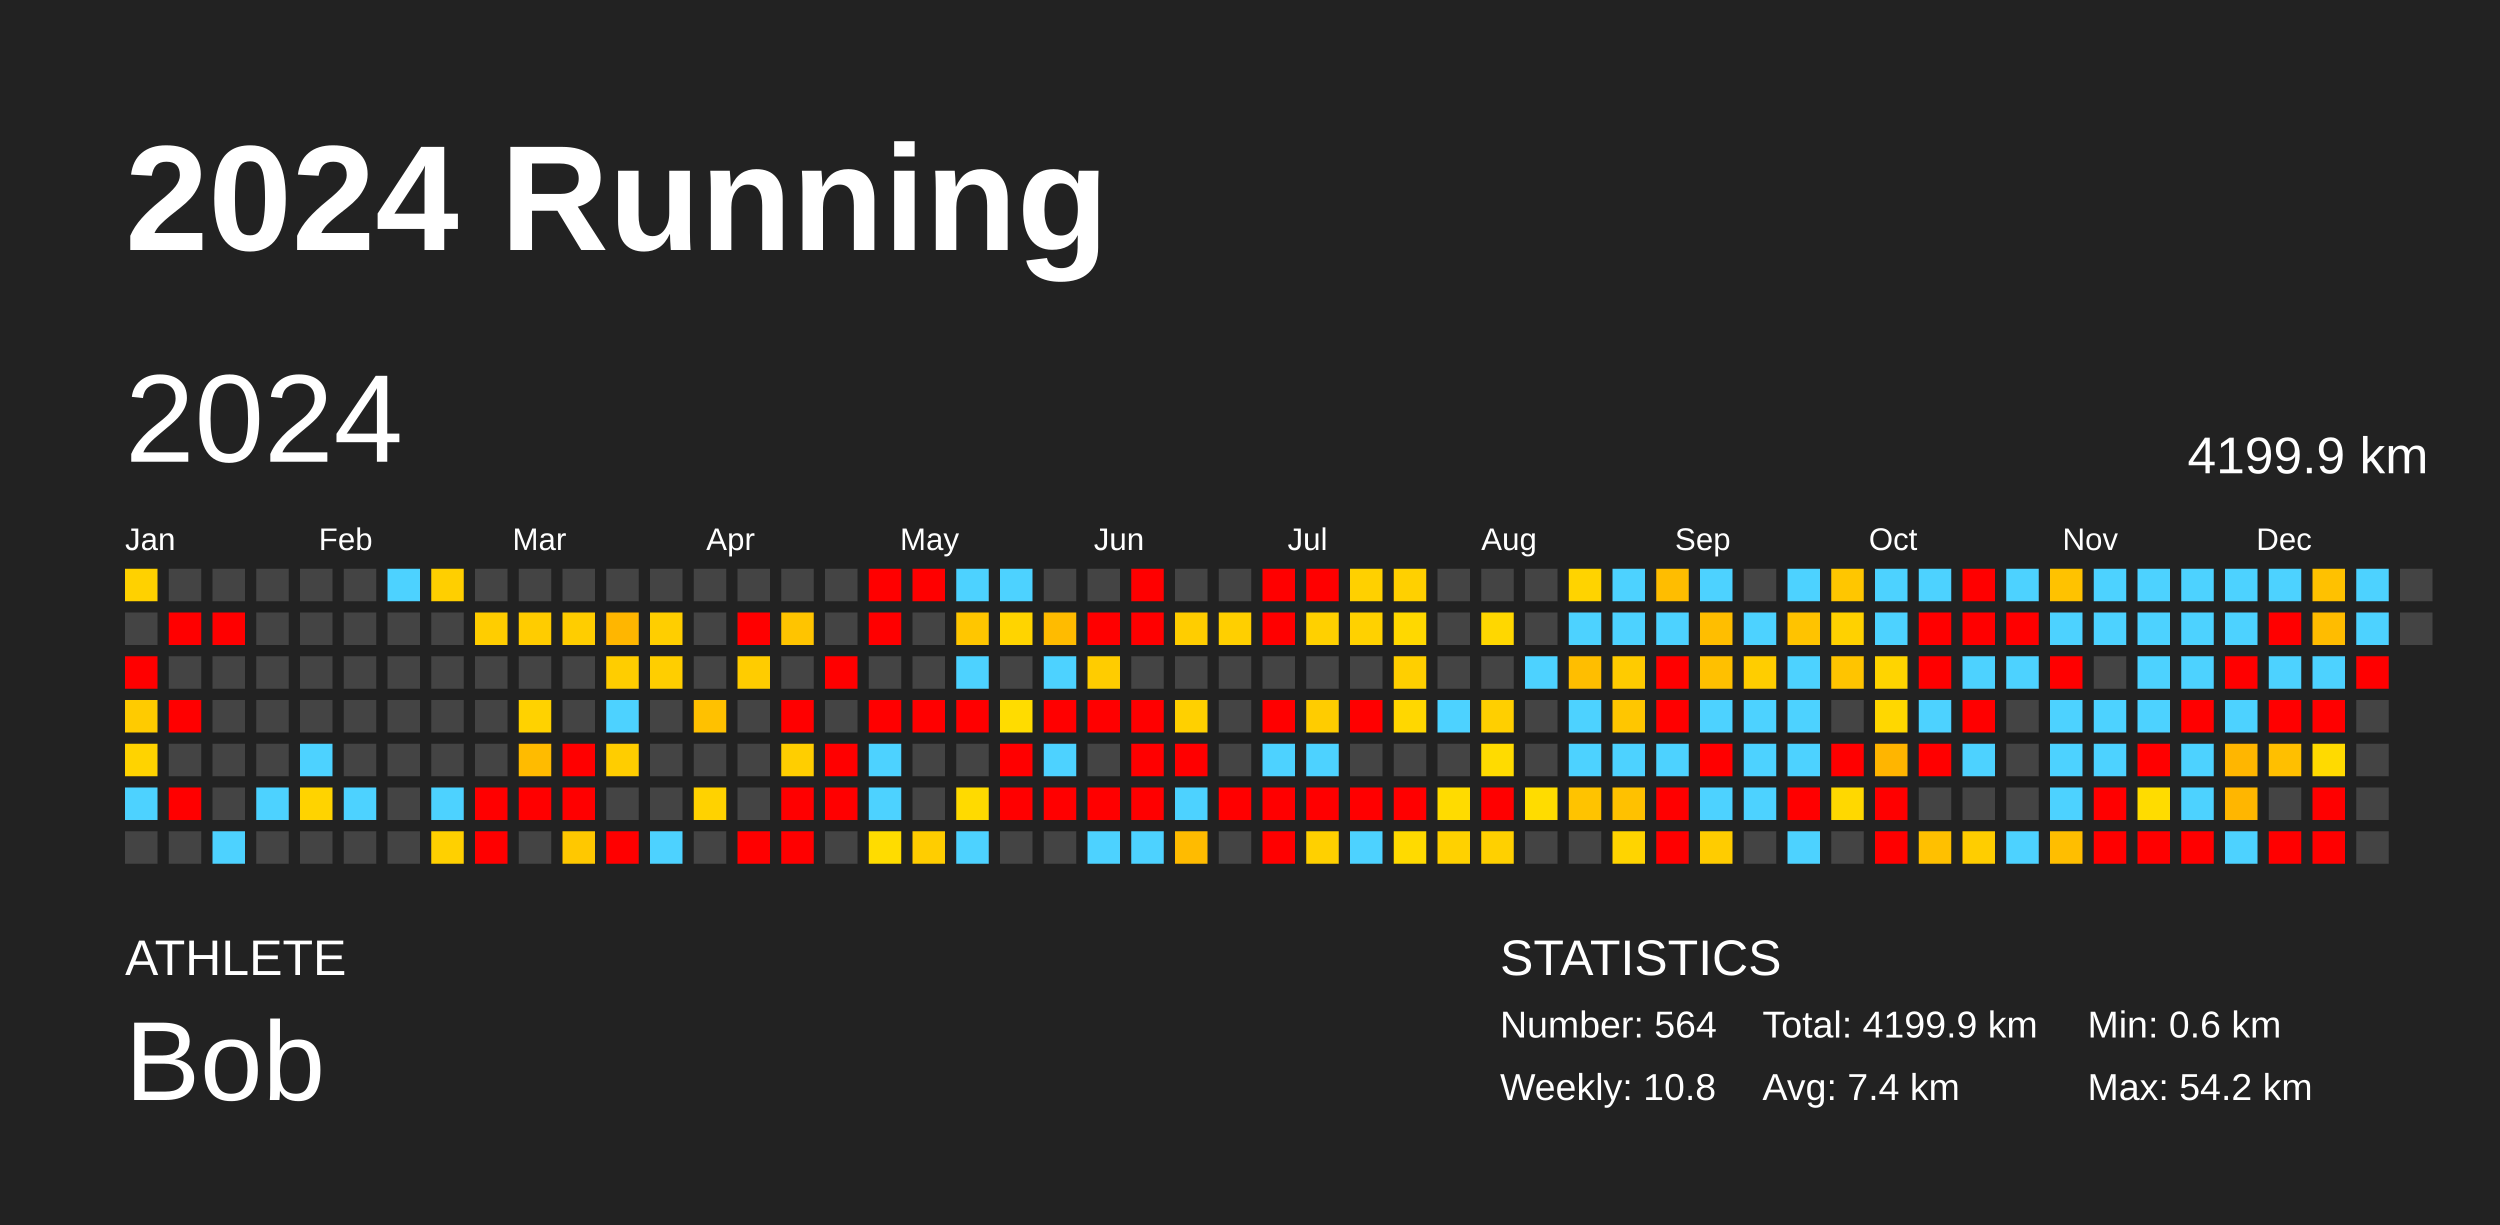
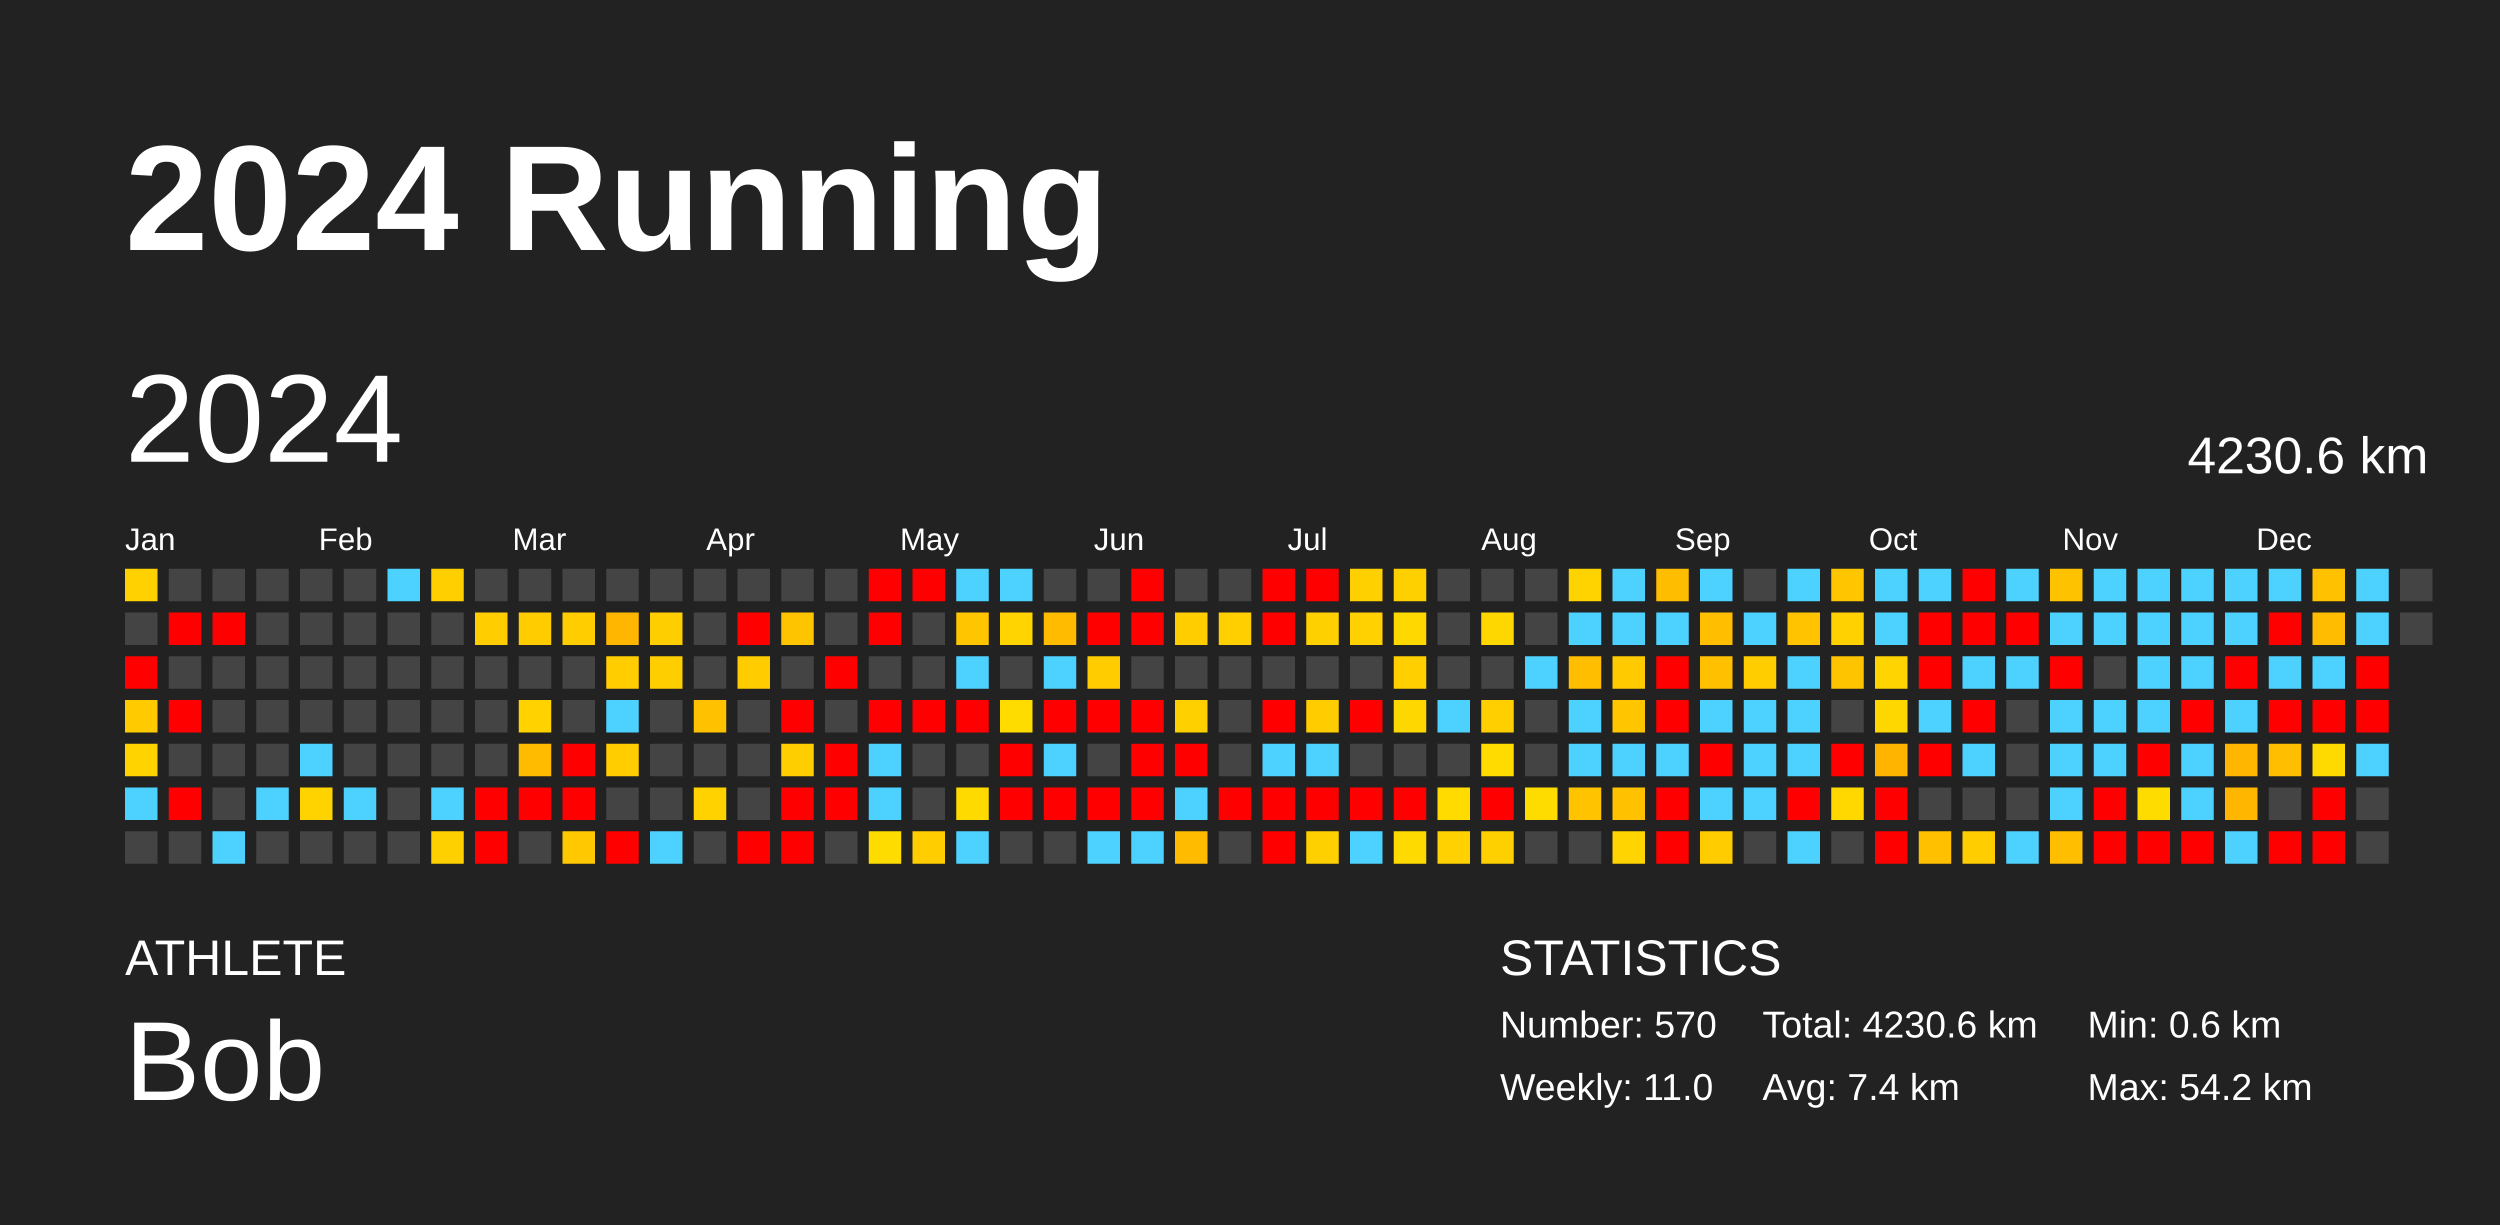
<svg xmlns="http://www.w3.org/2000/svg" baseProfile="full" height="98mm" version="1.1" viewBox="0,0,200,98" width="200mm">
  <defs />
  <rect fill="#222222" height="98" width="200" x="0" y="0" />
  <text fill="#FFFFFF" style="font-size:12px; font-family:Arial; font-weight:bold;" x="10" y="20">2024 Running</text>
  <text fill="#FFFFFF" style="font-size:4px; font-family:Arial" x="10" y="78">ATHLETE</text>
  <text fill="#FFFFFF" style="font-size:9px; font-family:Arial" x="10" y="88">Bob</text>
  <text fill="#FFFFFF" style="font-size:4px; font-family:Arial" x="120" y="78">STATISTICS</text>
-   <text fill="#FFFFFF" style="font-size:3px; font-family:Arial" x="120" y="83">Number: 564</text>
-   <text fill="#FFFFFF" style="font-size:3px; font-family:Arial" x="120" y="88">Weekly: 10.8</text>
-   <text fill="#FFFFFF" style="font-size:3px; font-family:Arial" x="141" y="83">Total: 4199.9 km</text>
+   <text fill="#FFFFFF" style="font-size:3px; font-family:Arial" x="120" y="83">Number: 570</text>
+   <text fill="#FFFFFF" style="font-size:3px; font-family:Arial" x="120" y="88">Weekly: 11.0</text>
+   <text fill="#FFFFFF" style="font-size:3px; font-family:Arial" x="141" y="83">Total: 4230.6 km</text>
  <text fill="#FFFFFF" style="font-size:3px; font-family:Arial" x="141" y="88">Avg: 7.4 km</text>
  <text fill="#FFFFFF" style="font-size:3px; font-family:Arial" x="167" y="83">Min: 0.6 km</text>
  <text fill="#FFFFFF" style="font-size:3px; font-family:Arial" x="167" y="88">Max: 54.2 km</text>
  <text dominant-baseline="hanging" fill="#FFFFFF" style="font-size:10.0px; font-family:Arial;" x="10" y="30">2024</text>
-   <text dominant-baseline="hanging" fill="#FFFFFF" style="font-size:4.125px; font-family:Arial;" x="175" y="35">4199.9 km</text>
+   <text dominant-baseline="hanging" fill="#FFFFFF" style="font-size:4.125px; font-family:Arial;" x="175" y="35">4230.6 km</text>
  <text fill="#FFFFFF" style="font-size:2.5px; font-family:Arial" x="10.0" y="44">Jan</text>
  <text fill="#FFFFFF" style="font-size:2.5px; font-family:Arial" x="25.5" y="44">Feb</text>
  <text fill="#FFFFFF" style="font-size:2.5px; font-family:Arial" x="41.0" y="44">Mar</text>
  <text fill="#FFFFFF" style="font-size:2.5px; font-family:Arial" x="56.5" y="44">Apr</text>
  <text fill="#FFFFFF" style="font-size:2.5px; font-family:Arial" x="72.0" y="44">May</text>
  <text fill="#FFFFFF" style="font-size:2.5px; font-family:Arial" x="87.5" y="44">Jun</text>
  <text fill="#FFFFFF" style="font-size:2.5px; font-family:Arial" x="103.0" y="44">Jul</text>
  <text fill="#FFFFFF" style="font-size:2.5px; font-family:Arial" x="118.5" y="44">Aug</text>
  <text fill="#FFFFFF" style="font-size:2.5px; font-family:Arial" x="134.0" y="44">Sep</text>
  <text fill="#FFFFFF" style="font-size:2.5px; font-family:Arial" x="149.5" y="44">Oct</text>
  <text fill="#FFFFFF" style="font-size:2.5px; font-family:Arial" x="165.0" y="44">Nov</text>
  <text fill="#FFFFFF" style="font-size:2.5px; font-family:Arial" x="180.5" y="44">Dec</text>
  <rect fill="#ffd100" height="2.6" width="2.6" x="10.0" y="45.5" />
  <rect fill="#444444" height="2.6" width="2.6" x="10.0" y="49.0" />
  <rect fill="red" height="2.6" width="2.6" x="10.0" y="52.5" />
  <rect fill="#ffcb00" height="2.6" width="2.6" x="10.0" y="56.0" />
  <rect fill="#ffd300" height="2.6" width="2.6" x="10.0" y="59.5" />
  <rect fill="#4dd2ff" height="2.6" width="2.6" x="10.0" y="63.0" />
  <rect fill="#444444" height="2.6" width="2.6" x="10.0" y="66.5" />
  <rect fill="#444444" height="2.6" width="2.6" x="13.5" y="45.5" />
  <rect fill="red" height="2.6" width="2.6" x="13.5" y="49.0" />
  <rect fill="#444444" height="2.6" width="2.6" x="13.5" y="52.5" />
  <rect fill="red" height="2.6" width="2.6" x="13.5" y="56.0" />
  <rect fill="#444444" height="2.6" width="2.6" x="13.5" y="59.5" />
  <rect fill="red" height="2.6" width="2.6" x="13.5" y="63.0" />
  <rect fill="#444444" height="2.6" width="2.6" x="13.5" y="66.5" />
  <rect fill="#444444" height="2.6" width="2.6" x="17.0" y="45.5" />
  <rect fill="red" height="2.6" width="2.6" x="17.0" y="49.0" />
  <rect fill="#444444" height="2.6" width="2.6" x="17.0" y="52.5" />
  <rect fill="#444444" height="2.6" width="2.6" x="17.0" y="56.0" />
  <rect fill="#444444" height="2.6" width="2.6" x="17.0" y="59.5" />
  <rect fill="#444444" height="2.6" width="2.6" x="17.0" y="63.0" />
  <rect fill="#4dd2ff" height="2.6" width="2.6" x="17.0" y="66.5" />
  <rect fill="#444444" height="2.6" width="2.6" x="20.5" y="45.5" />
  <rect fill="#444444" height="2.6" width="2.6" x="20.5" y="49.0" />
  <rect fill="#444444" height="2.6" width="2.6" x="20.5" y="52.5" />
  <rect fill="#444444" height="2.6" width="2.6" x="20.5" y="56.0" />
  <rect fill="#444444" height="2.6" width="2.6" x="20.5" y="59.5" />
  <rect fill="#4dd2ff" height="2.6" width="2.6" x="20.5" y="63.0" />
  <rect fill="#444444" height="2.6" width="2.6" x="20.5" y="66.5" />
  <rect fill="#444444" height="2.6" width="2.6" x="24.0" y="45.5" />
  <rect fill="#444444" height="2.6" width="2.6" x="24.0" y="49.0" />
  <rect fill="#444444" height="2.6" width="2.6" x="24.0" y="52.5" />
  <rect fill="#444444" height="2.6" width="2.6" x="24.0" y="56.0" />
  <rect fill="#4dd2ff" height="2.6" width="2.6" x="24.0" y="59.5" />
  <rect fill="#ffd300" height="2.6" width="2.6" x="24.0" y="63.0" />
  <rect fill="#444444" height="2.6" width="2.6" x="24.0" y="66.5" />
  <rect fill="#444444" height="2.6" width="2.6" x="27.5" y="45.5" />
  <rect fill="#444444" height="2.6" width="2.6" x="27.5" y="49.0" />
  <rect fill="#444444" height="2.6" width="2.6" x="27.5" y="52.5" />
  <rect fill="#444444" height="2.6" width="2.6" x="27.5" y="56.0" />
  <rect fill="#444444" height="2.6" width="2.6" x="27.5" y="59.5" />
  <rect fill="#4dd2ff" height="2.6" width="2.6" x="27.5" y="63.0" />
  <rect fill="#444444" height="2.6" width="2.6" x="27.5" y="66.5" />
  <rect fill="#4dd2ff" height="2.6" width="2.6" x="31.0" y="45.5" />
  <rect fill="#444444" height="2.6" width="2.6" x="31.0" y="49.0" />
  <rect fill="#444444" height="2.6" width="2.6" x="31.0" y="52.5" />
  <rect fill="#444444" height="2.6" width="2.6" x="31.0" y="56.0" />
  <rect fill="#444444" height="2.6" width="2.6" x="31.0" y="59.5" />
  <rect fill="#444444" height="2.6" width="2.6" x="31.0" y="63.0" />
  <rect fill="#444444" height="2.6" width="2.6" x="31.0" y="66.5" />
  <rect fill="#ffcf00" height="2.6" width="2.6" x="34.5" y="45.5" />
  <rect fill="#444444" height="2.6" width="2.6" x="34.5" y="49.0" />
  <rect fill="#444444" height="2.6" width="2.6" x="34.5" y="52.5" />
  <rect fill="#444444" height="2.6" width="2.6" x="34.5" y="56.0" />
  <rect fill="#444444" height="2.6" width="2.6" x="34.5" y="59.5" />
  <rect fill="#4dd2ff" height="2.6" width="2.6" x="34.5" y="63.0" />
  <rect fill="#ffd000" height="2.6" width="2.6" x="34.5" y="66.5" />
  <rect fill="#444444" height="2.6" width="2.6" x="38.0" y="45.5" />
  <rect fill="#ffcd00" height="2.6" width="2.6" x="38.0" y="49.0" />
  <rect fill="#444444" height="2.6" width="2.6" x="38.0" y="52.5" />
  <rect fill="#444444" height="2.6" width="2.6" x="38.0" y="56.0" />
  <rect fill="#444444" height="2.6" width="2.6" x="38.0" y="59.5" />
  <rect fill="red" height="2.6" width="2.6" x="38.0" y="63.0" />
  <rect fill="red" height="2.6" width="2.6" x="38.0" y="66.5" />
  <rect fill="#444444" height="2.6" width="2.6" x="41.5" y="45.5" />
  <rect fill="#ffcc00" height="2.6" width="2.6" x="41.5" y="49.0" />
  <rect fill="#444444" height="2.6" width="2.6" x="41.5" y="52.5" />
  <rect fill="#ffd200" height="2.6" width="2.6" x="41.5" y="56.0" />
  <rect fill="#ffbb00" height="2.6" width="2.6" x="41.5" y="59.5" />
  <rect fill="red" height="2.6" width="2.6" x="41.5" y="63.0" />
  <rect fill="#444444" height="2.6" width="2.6" x="41.5" y="66.5" />
  <rect fill="#444444" height="2.6" width="2.6" x="45.0" y="45.5" />
  <rect fill="#ffcd00" height="2.6" width="2.6" x="45.0" y="49.0" />
  <rect fill="#444444" height="2.6" width="2.6" x="45.0" y="52.5" />
  <rect fill="#444444" height="2.6" width="2.6" x="45.0" y="56.0" />
  <rect fill="red" height="2.6" width="2.6" x="45.0" y="59.5" />
  <rect fill="red" height="2.6" width="2.6" x="45.0" y="63.0" />
  <rect fill="#ffc800" height="2.6" width="2.6" x="45.0" y="66.5" />
  <rect fill="#444444" height="2.6" width="2.6" x="48.5" y="45.5" />
  <rect fill="#ffb600" height="2.6" width="2.6" x="48.5" y="49.0" />
  <rect fill="#ffcd00" height="2.6" width="2.6" x="48.5" y="52.5" />
  <rect fill="#4dd2ff" height="2.6" width="2.6" x="48.5" y="56.0" />
  <rect fill="#ffcd00" height="2.6" width="2.6" x="48.5" y="59.5" />
  <rect fill="#444444" height="2.6" width="2.6" x="48.5" y="63.0" />
  <rect fill="red" height="2.6" width="2.6" x="48.5" y="66.5" />
  <rect fill="#444444" height="2.6" width="2.6" x="52.0" y="45.5" />
  <rect fill="#ffce00" height="2.6" width="2.6" x="52.0" y="49.0" />
  <rect fill="#ffce00" height="2.6" width="2.6" x="52.0" y="52.5" />
  <rect fill="#444444" height="2.6" width="2.6" x="52.0" y="56.0" />
  <rect fill="#444444" height="2.6" width="2.6" x="52.0" y="59.5" />
  <rect fill="#444444" height="2.6" width="2.6" x="52.0" y="63.0" />
  <rect fill="#4dd2ff" height="2.6" width="2.6" x="52.0" y="66.5" />
  <rect fill="#444444" height="2.6" width="2.6" x="55.5" y="45.5" />
  <rect fill="#444444" height="2.6" width="2.6" x="55.5" y="49.0" />
  <rect fill="#444444" height="2.6" width="2.6" x="55.5" y="52.5" />
  <rect fill="#ffc100" height="2.6" width="2.6" x="55.5" y="56.0" />
  <rect fill="#444444" height="2.6" width="2.6" x="55.5" y="59.5" />
  <rect fill="#ffd200" height="2.6" width="2.6" x="55.5" y="63.0" />
  <rect fill="#444444" height="2.6" width="2.6" x="55.5" y="66.5" />
  <rect fill="#444444" height="2.6" width="2.6" x="59.0" y="45.5" />
  <rect fill="red" height="2.6" width="2.6" x="59.0" y="49.0" />
  <rect fill="#ffcc00" height="2.6" width="2.6" x="59.0" y="52.5" />
  <rect fill="#444444" height="2.6" width="2.6" x="59.0" y="56.0" />
  <rect fill="#444444" height="2.6" width="2.6" x="59.0" y="59.5" />
  <rect fill="#444444" height="2.6" width="2.6" x="59.0" y="63.0" />
  <rect fill="red" height="2.6" width="2.6" x="59.0" y="66.5" />
  <rect fill="#444444" height="2.6" width="2.6" x="62.5" y="45.5" />
  <rect fill="#ffc400" height="2.6" width="2.6" x="62.5" y="49.0" />
  <rect fill="#444444" height="2.6" width="2.6" x="62.5" y="52.5" />
  <rect fill="red" height="2.6" width="2.6" x="62.5" y="56.0" />
  <rect fill="#ffce00" height="2.6" width="2.6" x="62.5" y="59.5" />
  <rect fill="red" height="2.6" width="2.6" x="62.5" y="63.0" />
  <rect fill="red" height="2.6" width="2.6" x="62.5" y="66.5" />
  <rect fill="#444444" height="2.6" width="2.6" x="66.0" y="45.5" />
  <rect fill="#444444" height="2.6" width="2.6" x="66.0" y="49.0" />
  <rect fill="red" height="2.6" width="2.6" x="66.0" y="52.5" />
  <rect fill="#444444" height="2.6" width="2.6" x="66.0" y="56.0" />
  <rect fill="red" height="2.6" width="2.6" x="66.0" y="59.5" />
  <rect fill="red" height="2.6" width="2.6" x="66.0" y="63.0" />
  <rect fill="#444444" height="2.6" width="2.6" x="66.0" y="66.5" />
  <rect fill="red" height="2.6" width="2.6" x="69.5" y="45.5" />
  <rect fill="red" height="2.6" width="2.6" x="69.5" y="49.0" />
  <rect fill="#444444" height="2.6" width="2.6" x="69.5" y="52.5" />
  <rect fill="red" height="2.6" width="2.6" x="69.5" y="56.0" />
  <rect fill="#4dd2ff" height="2.6" width="2.6" x="69.5" y="59.5" />
  <rect fill="#4dd2ff" height="2.6" width="2.6" x="69.5" y="63.0" />
  <rect fill="#ffdc00" height="2.6" width="2.6" x="69.5" y="66.5" />
  <rect fill="red" height="2.6" width="2.6" x="73.0" y="45.5" />
  <rect fill="#444444" height="2.6" width="2.6" x="73.0" y="49.0" />
  <rect fill="#444444" height="2.6" width="2.6" x="73.0" y="52.5" />
  <rect fill="red" height="2.6" width="2.6" x="73.0" y="56.0" />
  <rect fill="#444444" height="2.6" width="2.6" x="73.0" y="59.5" />
  <rect fill="#444444" height="2.6" width="2.6" x="73.0" y="63.0" />
  <rect fill="#ffcd00" height="2.6" width="2.6" x="73.0" y="66.5" />
  <rect fill="#4dd2ff" height="2.6" width="2.6" x="76.5" y="45.5" />
  <rect fill="#ffc600" height="2.6" width="2.6" x="76.5" y="49.0" />
  <rect fill="#4dd2ff" height="2.6" width="2.6" x="76.5" y="52.5" />
  <rect fill="red" height="2.6" width="2.6" x="76.5" y="56.0" />
  <rect fill="#444444" height="2.6" width="2.6" x="76.5" y="59.5" />
  <rect fill="#ffda00" height="2.6" width="2.6" x="76.5" y="63.0" />
  <rect fill="#4dd2ff" height="2.6" width="2.6" x="76.5" y="66.5" />
  <rect fill="#4dd2ff" height="2.6" width="2.6" x="80.0" y="45.5" />
  <rect fill="#ffd400" height="2.6" width="2.6" x="80.0" y="49.0" />
  <rect fill="#444444" height="2.6" width="2.6" x="80.0" y="52.5" />
  <rect fill="#ffdc00" height="2.6" width="2.6" x="80.0" y="56.0" />
  <rect fill="red" height="2.6" width="2.6" x="80.0" y="59.5" />
  <rect fill="red" height="2.6" width="2.6" x="80.0" y="63.0" />
  <rect fill="#444444" height="2.6" width="2.6" x="80.0" y="66.5" />
  <rect fill="#444444" height="2.6" width="2.6" x="83.5" y="45.5" />
  <rect fill="#ffbb00" height="2.6" width="2.6" x="83.5" y="49.0" />
  <rect fill="#4dd2ff" height="2.6" width="2.6" x="83.5" y="52.5" />
  <rect fill="red" height="2.6" width="2.6" x="83.5" y="56.0" />
  <rect fill="#4dd2ff" height="2.6" width="2.6" x="83.5" y="59.5" />
  <rect fill="red" height="2.6" width="2.6" x="83.5" y="63.0" />
  <rect fill="#444444" height="2.6" width="2.6" x="83.5" y="66.5" />
  <rect fill="#444444" height="2.6" width="2.6" x="87.0" y="45.5" />
  <rect fill="red" height="2.6" width="2.6" x="87.0" y="49.0" />
  <rect fill="#ffcc00" height="2.6" width="2.6" x="87.0" y="52.5" />
  <rect fill="red" height="2.6" width="2.6" x="87.0" y="56.0" />
  <rect fill="#444444" height="2.6" width="2.6" x="87.0" y="59.5" />
  <rect fill="red" height="2.6" width="2.6" x="87.0" y="63.0" />
  <rect fill="#4dd2ff" height="2.6" width="2.6" x="87.0" y="66.5" />
  <rect fill="red" height="2.6" width="2.6" x="90.5" y="45.5" />
  <rect fill="red" height="2.6" width="2.6" x="90.5" y="49.0" />
  <rect fill="#444444" height="2.6" width="2.6" x="90.5" y="52.5" />
  <rect fill="red" height="2.6" width="2.6" x="90.5" y="56.0" />
  <rect fill="red" height="2.6" width="2.6" x="90.5" y="59.5" />
  <rect fill="red" height="2.6" width="2.6" x="90.5" y="63.0" />
  <rect fill="#4dd2ff" height="2.6" width="2.6" x="90.5" y="66.5" />
  <rect fill="#444444" height="2.6" width="2.6" x="94.0" y="45.5" />
  <rect fill="#ffcd00" height="2.6" width="2.6" x="94.0" y="49.0" />
  <rect fill="#444444" height="2.6" width="2.6" x="94.0" y="52.5" />
  <rect fill="#ffd000" height="2.6" width="2.6" x="94.0" y="56.0" />
  <rect fill="red" height="2.6" width="2.6" x="94.0" y="59.5" />
  <rect fill="#4dd2ff" height="2.6" width="2.6" x="94.0" y="63.0" />
  <rect fill="#ffbb00" height="2.6" width="2.6" x="94.0" y="66.5" />
  <rect fill="#444444" height="2.6" width="2.6" x="97.5" y="45.5" />
  <rect fill="#ffcf00" height="2.6" width="2.6" x="97.5" y="49.0" />
  <rect fill="#444444" height="2.6" width="2.6" x="97.5" y="52.5" />
  <rect fill="#444444" height="2.6" width="2.6" x="97.5" y="56.0" />
  <rect fill="#444444" height="2.6" width="2.6" x="97.5" y="59.5" />
  <rect fill="red" height="2.6" width="2.6" x="97.5" y="63.0" />
  <rect fill="#444444" height="2.6" width="2.6" x="97.5" y="66.5" />
  <rect fill="red" height="2.6" width="2.6" x="101.0" y="45.5" />
  <rect fill="red" height="2.6" width="2.6" x="101.0" y="49.0" />
  <rect fill="#444444" height="2.6" width="2.6" x="101.0" y="52.5" />
  <rect fill="red" height="2.6" width="2.6" x="101.0" y="56.0" />
  <rect fill="#4dd2ff" height="2.6" width="2.6" x="101.0" y="59.5" />
  <rect fill="red" height="2.6" width="2.6" x="101.0" y="63.0" />
  <rect fill="red" height="2.6" width="2.6" x="101.0" y="66.5" />
  <rect fill="red" height="2.6" width="2.6" x="104.5" y="45.5" />
  <rect fill="#ffd000" height="2.6" width="2.6" x="104.5" y="49.0" />
  <rect fill="#444444" height="2.6" width="2.6" x="104.5" y="52.5" />
  <rect fill="#ffcc00" height="2.6" width="2.6" x="104.5" y="56.0" />
  <rect fill="#4dd2ff" height="2.6" width="2.6" x="104.5" y="59.5" />
  <rect fill="red" height="2.6" width="2.6" x="104.5" y="63.0" />
  <rect fill="#ffd000" height="2.6" width="2.6" x="104.5" y="66.5" />
  <rect fill="#ffd000" height="2.6" width="2.6" x="108.0" y="45.5" />
  <rect fill="#ffd100" height="2.6" width="2.6" x="108.0" y="49.0" />
  <rect fill="#444444" height="2.6" width="2.6" x="108.0" y="52.5" />
  <rect fill="red" height="2.6" width="2.6" x="108.0" y="56.0" />
  <rect fill="#444444" height="2.6" width="2.6" x="108.0" y="59.5" />
  <rect fill="red" height="2.6" width="2.6" x="108.0" y="63.0" />
  <rect fill="#4dd2ff" height="2.6" width="2.6" x="108.0" y="66.5" />
  <rect fill="#ffd000" height="2.6" width="2.6" x="111.5" y="45.5" />
  <rect fill="#ffd800" height="2.6" width="2.6" x="111.5" y="49.0" />
  <rect fill="#ffcf00" height="2.6" width="2.6" x="111.5" y="52.5" />
  <rect fill="#ffd700" height="2.6" width="2.6" x="111.5" y="56.0" />
  <rect fill="#444444" height="2.6" width="2.6" x="111.5" y="59.5" />
  <rect fill="red" height="2.6" width="2.6" x="111.5" y="63.0" />
  <rect fill="#ffda00" height="2.6" width="2.6" x="111.5" y="66.5" />
  <rect fill="#444444" height="2.6" width="2.6" x="115.0" y="45.5" />
  <rect fill="#444444" height="2.6" width="2.6" x="115.0" y="49.0" />
  <rect fill="#444444" height="2.6" width="2.6" x="115.0" y="52.5" />
  <rect fill="#4dd2ff" height="2.6" width="2.6" x="115.0" y="56.0" />
  <rect fill="#444444" height="2.6" width="2.6" x="115.0" y="59.5" />
  <rect fill="#ffdb00" height="2.6" width="2.6" x="115.0" y="63.0" />
  <rect fill="#ffd100" height="2.6" width="2.6" x="115.0" y="66.5" />
  <rect fill="#444444" height="2.6" width="2.6" x="118.5" y="45.5" />
  <rect fill="#ffd700" height="2.6" width="2.6" x="118.5" y="49.0" />
  <rect fill="#444444" height="2.6" width="2.6" x="118.5" y="52.5" />
  <rect fill="#ffcf00" height="2.6" width="2.6" x="118.5" y="56.0" />
  <rect fill="#ffdb00" height="2.6" width="2.6" x="118.5" y="59.5" />
  <rect fill="red" height="2.6" width="2.6" x="118.5" y="63.0" />
  <rect fill="#ffd000" height="2.6" width="2.6" x="118.5" y="66.5" />
  <rect fill="#444444" height="2.6" width="2.6" x="122.0" y="45.5" />
  <rect fill="#444444" height="2.6" width="2.6" x="122.0" y="49.0" />
  <rect fill="#4dd2ff" height="2.6" width="2.6" x="122.0" y="52.5" />
  <rect fill="#444444" height="2.6" width="2.6" x="122.0" y="56.0" />
  <rect fill="#444444" height="2.6" width="2.6" x="122.0" y="59.5" />
  <rect fill="#ffdc00" height="2.6" width="2.6" x="122.0" y="63.0" />
  <rect fill="#444444" height="2.6" width="2.6" x="122.0" y="66.5" />
  <rect fill="#ffd300" height="2.6" width="2.6" x="125.5" y="45.5" />
  <rect fill="#4dd2ff" height="2.6" width="2.6" x="125.5" y="49.0" />
  <rect fill="#ffbe00" height="2.6" width="2.6" x="125.5" y="52.5" />
  <rect fill="#4dd2ff" height="2.6" width="2.6" x="125.5" y="56.0" />
  <rect fill="#4dd2ff" height="2.6" width="2.6" x="125.5" y="59.5" />
  <rect fill="#ffc300" height="2.6" width="2.6" x="125.5" y="63.0" />
  <rect fill="#444444" height="2.6" width="2.6" x="125.5" y="66.5" />
  <rect fill="#4dd2ff" height="2.6" width="2.6" x="129.0" y="45.5" />
  <rect fill="#4dd2ff" height="2.6" width="2.6" x="129.0" y="49.0" />
  <rect fill="#ffcb00" height="2.6" width="2.6" x="129.0" y="52.5" />
  <rect fill="#ffc600" height="2.6" width="2.6" x="129.0" y="56.0" />
  <rect fill="#4dd2ff" height="2.6" width="2.6" x="129.0" y="59.5" />
  <rect fill="#ffc100" height="2.6" width="2.6" x="129.0" y="63.0" />
  <rect fill="#ffd400" height="2.6" width="2.6" x="129.0" y="66.5" />
  <rect fill="#ffbd00" height="2.6" width="2.6" x="132.5" y="45.5" />
  <rect fill="#4dd2ff" height="2.6" width="2.6" x="132.5" y="49.0" />
  <rect fill="red" height="2.6" width="2.6" x="132.5" y="52.5" />
  <rect fill="red" height="2.6" width="2.6" x="132.5" y="56.0" />
  <rect fill="#4dd2ff" height="2.6" width="2.6" x="132.5" y="59.5" />
  <rect fill="red" height="2.6" width="2.6" x="132.5" y="63.0" />
  <rect fill="red" height="2.6" width="2.6" x="132.5" y="66.5" />
  <rect fill="#4dd2ff" height="2.6" width="2.6" x="136.0" y="45.5" />
  <rect fill="#ffbe00" height="2.6" width="2.6" x="136.0" y="49.0" />
  <rect fill="#ffc000" height="2.6" width="2.6" x="136.0" y="52.5" />
  <rect fill="#4dd2ff" height="2.6" width="2.6" x="136.0" y="56.0" />
  <rect fill="red" height="2.6" width="2.6" x="136.0" y="59.5" />
  <rect fill="#4dd2ff" height="2.6" width="2.6" x="136.0" y="63.0" />
  <rect fill="#ffcc00" height="2.6" width="2.6" x="136.0" y="66.5" />
  <rect fill="#444444" height="2.6" width="2.6" x="139.5" y="45.5" />
  <rect fill="#4dd2ff" height="2.6" width="2.6" x="139.5" y="49.0" />
  <rect fill="#ffcd00" height="2.6" width="2.6" x="139.5" y="52.5" />
  <rect fill="#4dd2ff" height="2.6" width="2.6" x="139.5" y="56.0" />
  <rect fill="#4dd2ff" height="2.6" width="2.6" x="139.5" y="59.5" />
  <rect fill="#4dd2ff" height="2.6" width="2.6" x="139.5" y="63.0" />
  <rect fill="#444444" height="2.6" width="2.6" x="139.5" y="66.5" />
  <rect fill="#4dd2ff" height="2.6" width="2.6" x="143.0" y="45.5" />
  <rect fill="#ffc300" height="2.6" width="2.6" x="143.0" y="49.0" />
  <rect fill="#4dd2ff" height="2.6" width="2.6" x="143.0" y="52.5" />
  <rect fill="#4dd2ff" height="2.6" width="2.6" x="143.0" y="56.0" />
  <rect fill="#4dd2ff" height="2.6" width="2.6" x="143.0" y="59.5" />
  <rect fill="red" height="2.6" width="2.6" x="143.0" y="63.0" />
  <rect fill="#4dd2ff" height="2.6" width="2.6" x="143.0" y="66.5" />
  <rect fill="#ffc600" height="2.6" width="2.6" x="146.5" y="45.5" />
  <rect fill="#ffd100" height="2.6" width="2.6" x="146.5" y="49.0" />
  <rect fill="#ffc400" height="2.6" width="2.6" x="146.5" y="52.5" />
  <rect fill="#444444" height="2.6" width="2.6" x="146.5" y="56.0" />
  <rect fill="red" height="2.6" width="2.6" x="146.5" y="59.5" />
  <rect fill="#ffd800" height="2.6" width="2.6" x="146.5" y="63.0" />
  <rect fill="#444444" height="2.6" width="2.6" x="146.5" y="66.5" />
  <rect fill="#4dd2ff" height="2.6" width="2.6" x="150.0" y="45.5" />
  <rect fill="#4dd2ff" height="2.6" width="2.6" x="150.0" y="49.0" />
  <rect fill="#ffd400" height="2.6" width="2.6" x="150.0" y="52.5" />
  <rect fill="#ffd700" height="2.6" width="2.6" x="150.0" y="56.0" />
  <rect fill="#ffb500" height="2.6" width="2.6" x="150.0" y="59.5" />
  <rect fill="red" height="2.6" width="2.6" x="150.0" y="63.0" />
  <rect fill="red" height="2.6" width="2.6" x="150.0" y="66.5" />
  <rect fill="#4dd2ff" height="2.6" width="2.6" x="153.5" y="45.5" />
  <rect fill="red" height="2.6" width="2.6" x="153.5" y="49.0" />
  <rect fill="red" height="2.6" width="2.6" x="153.5" y="52.5" />
  <rect fill="#4dd2ff" height="2.6" width="2.6" x="153.5" y="56.0" />
  <rect fill="red" height="2.6" width="2.6" x="153.5" y="59.5" />
  <rect fill="#444444" height="2.6" width="2.6" x="153.5" y="63.0" />
  <rect fill="#ffc000" height="2.6" width="2.6" x="153.5" y="66.5" />
  <rect fill="red" height="2.6" width="2.6" x="157.0" y="45.5" />
  <rect fill="red" height="2.6" width="2.6" x="157.0" y="49.0" />
  <rect fill="#4dd2ff" height="2.6" width="2.6" x="157.0" y="52.5" />
  <rect fill="red" height="2.6" width="2.6" x="157.0" y="56.0" />
  <rect fill="#4dd2ff" height="2.6" width="2.6" x="157.0" y="59.5" />
  <rect fill="#444444" height="2.6" width="2.6" x="157.0" y="63.0" />
  <rect fill="#ffcd00" height="2.6" width="2.6" x="157.0" y="66.5" />
  <rect fill="#4dd2ff" height="2.6" width="2.6" x="160.5" y="45.5" />
  <rect fill="red" height="2.6" width="2.6" x="160.5" y="49.0" />
  <rect fill="#4dd2ff" height="2.6" width="2.6" x="160.5" y="52.5" />
  <rect fill="#444444" height="2.6" width="2.6" x="160.5" y="56.0" />
  <rect fill="#444444" height="2.6" width="2.6" x="160.5" y="59.5" />
  <rect fill="#444444" height="2.6" width="2.6" x="160.5" y="63.0" />
  <rect fill="#4dd2ff" height="2.6" width="2.6" x="160.5" y="66.5" />
  <rect fill="#ffc200" height="2.6" width="2.6" x="164.0" y="45.5" />
  <rect fill="#4dd2ff" height="2.6" width="2.6" x="164.0" y="49.0" />
  <rect fill="red" height="2.6" width="2.6" x="164.0" y="52.5" />
  <rect fill="#4dd2ff" height="2.6" width="2.6" x="164.0" y="56.0" />
  <rect fill="#4dd2ff" height="2.6" width="2.6" x="164.0" y="59.5" />
  <rect fill="#4dd2ff" height="2.6" width="2.6" x="164.0" y="63.0" />
  <rect fill="#ffbe00" height="2.6" width="2.6" x="164.0" y="66.5" />
  <rect fill="#4dd2ff" height="2.6" width="2.6" x="167.5" y="45.5" />
  <rect fill="#4dd2ff" height="2.6" width="2.6" x="167.5" y="49.0" />
  <rect fill="#444444" height="2.6" width="2.6" x="167.5" y="52.5" />
  <rect fill="#4dd2ff" height="2.6" width="2.6" x="167.5" y="56.0" />
  <rect fill="#4dd2ff" height="2.6" width="2.6" x="167.5" y="59.5" />
  <rect fill="red" height="2.6" width="2.6" x="167.5" y="63.0" />
  <rect fill="red" height="2.6" width="2.6" x="167.5" y="66.5" />
  <rect fill="#4dd2ff" height="2.6" width="2.6" x="171.0" y="45.5" />
  <rect fill="#4dd2ff" height="2.6" width="2.6" x="171.0" y="49.0" />
  <rect fill="#4dd2ff" height="2.6" width="2.6" x="171.0" y="52.5" />
  <rect fill="#4dd2ff" height="2.6" width="2.6" x="171.0" y="56.0" />
  <rect fill="red" height="2.6" width="2.6" x="171.0" y="59.5" />
  <rect fill="#ffdc00" height="2.6" width="2.6" x="171.0" y="63.0" />
  <rect fill="red" height="2.6" width="2.6" x="171.0" y="66.5" />
  <rect fill="#4dd2ff" height="2.6" width="2.6" x="174.5" y="45.5" />
  <rect fill="#4dd2ff" height="2.6" width="2.6" x="174.5" y="49.0" />
  <rect fill="#4dd2ff" height="2.6" width="2.6" x="174.5" y="52.5" />
  <rect fill="red" height="2.6" width="2.6" x="174.5" y="56.0" />
  <rect fill="#4dd2ff" height="2.6" width="2.6" x="174.5" y="59.5" />
  <rect fill="#4dd2ff" height="2.6" width="2.6" x="174.5" y="63.0" />
  <rect fill="red" height="2.6" width="2.6" x="174.5" y="66.5" />
  <rect fill="#4dd2ff" height="2.6" width="2.6" x="178.0" y="45.5" />
  <rect fill="#4dd2ff" height="2.6" width="2.6" x="178.0" y="49.0" />
  <rect fill="red" height="2.6" width="2.6" x="178.0" y="52.5" />
  <rect fill="#4dd2ff" height="2.6" width="2.6" x="178.0" y="56.0" />
  <rect fill="#ffb600" height="2.6" width="2.6" x="178.0" y="59.5" />
  <rect fill="#ffb600" height="2.6" width="2.6" x="178.0" y="63.0" />
  <rect fill="#4dd2ff" height="2.6" width="2.6" x="178.0" y="66.5" />
  <rect fill="#4dd2ff" height="2.6" width="2.6" x="181.5" y="45.5" />
  <rect fill="red" height="2.6" width="2.6" x="181.5" y="49.0" />
  <rect fill="#4dd2ff" height="2.6" width="2.6" x="181.5" y="52.5" />
  <rect fill="red" height="2.6" width="2.6" x="181.5" y="56.0" />
  <rect fill="#ffbf00" height="2.6" width="2.6" x="181.5" y="59.5" />
  <rect fill="#444444" height="2.6" width="2.6" x="181.5" y="63.0" />
  <rect fill="red" height="2.6" width="2.6" x="181.5" y="66.5" />
  <rect fill="#ffc100" height="2.6" width="2.6" x="185.0" y="45.5" />
  <rect fill="#ffbc00" height="2.6" width="2.6" x="185.0" y="49.0" />
  <rect fill="#4dd2ff" height="2.6" width="2.6" x="185.0" y="52.5" />
  <rect fill="red" height="2.6" width="2.6" x="185.0" y="56.0" />
  <rect fill="#ffda00" height="2.6" width="2.6" x="185.0" y="59.5" />
  <rect fill="red" height="2.6" width="2.6" x="185.0" y="63.0" />
  <rect fill="red" height="2.6" width="2.6" x="185.0" y="66.5" />
  <rect fill="#4dd2ff" height="2.6" width="2.6" x="188.5" y="45.5" />
  <rect fill="#4dd2ff" height="2.6" width="2.6" x="188.5" y="49.0" />
  <rect fill="red" height="2.6" width="2.6" x="188.5" y="52.5" />
-   <rect fill="#444444" height="2.6" width="2.6" x="188.5" y="56.0" />
-   <rect fill="#444444" height="2.6" width="2.6" x="188.5" y="59.5" />
+   <rect fill="red" height="2.6" width="2.6" x="188.5" y="56.0" />
+   <rect fill="#4dd2ff" height="2.6" width="2.6" x="188.5" y="59.5" />
  <rect fill="#444444" height="2.6" width="2.6" x="188.5" y="63.0" />
  <rect fill="#444444" height="2.6" width="2.6" x="188.5" y="66.5" />
  <rect fill="#444444" height="2.6" width="2.6" x="192.0" y="45.5" />
  <rect fill="#444444" height="2.6" width="2.6" x="192.0" y="49.0" />
</svg>
